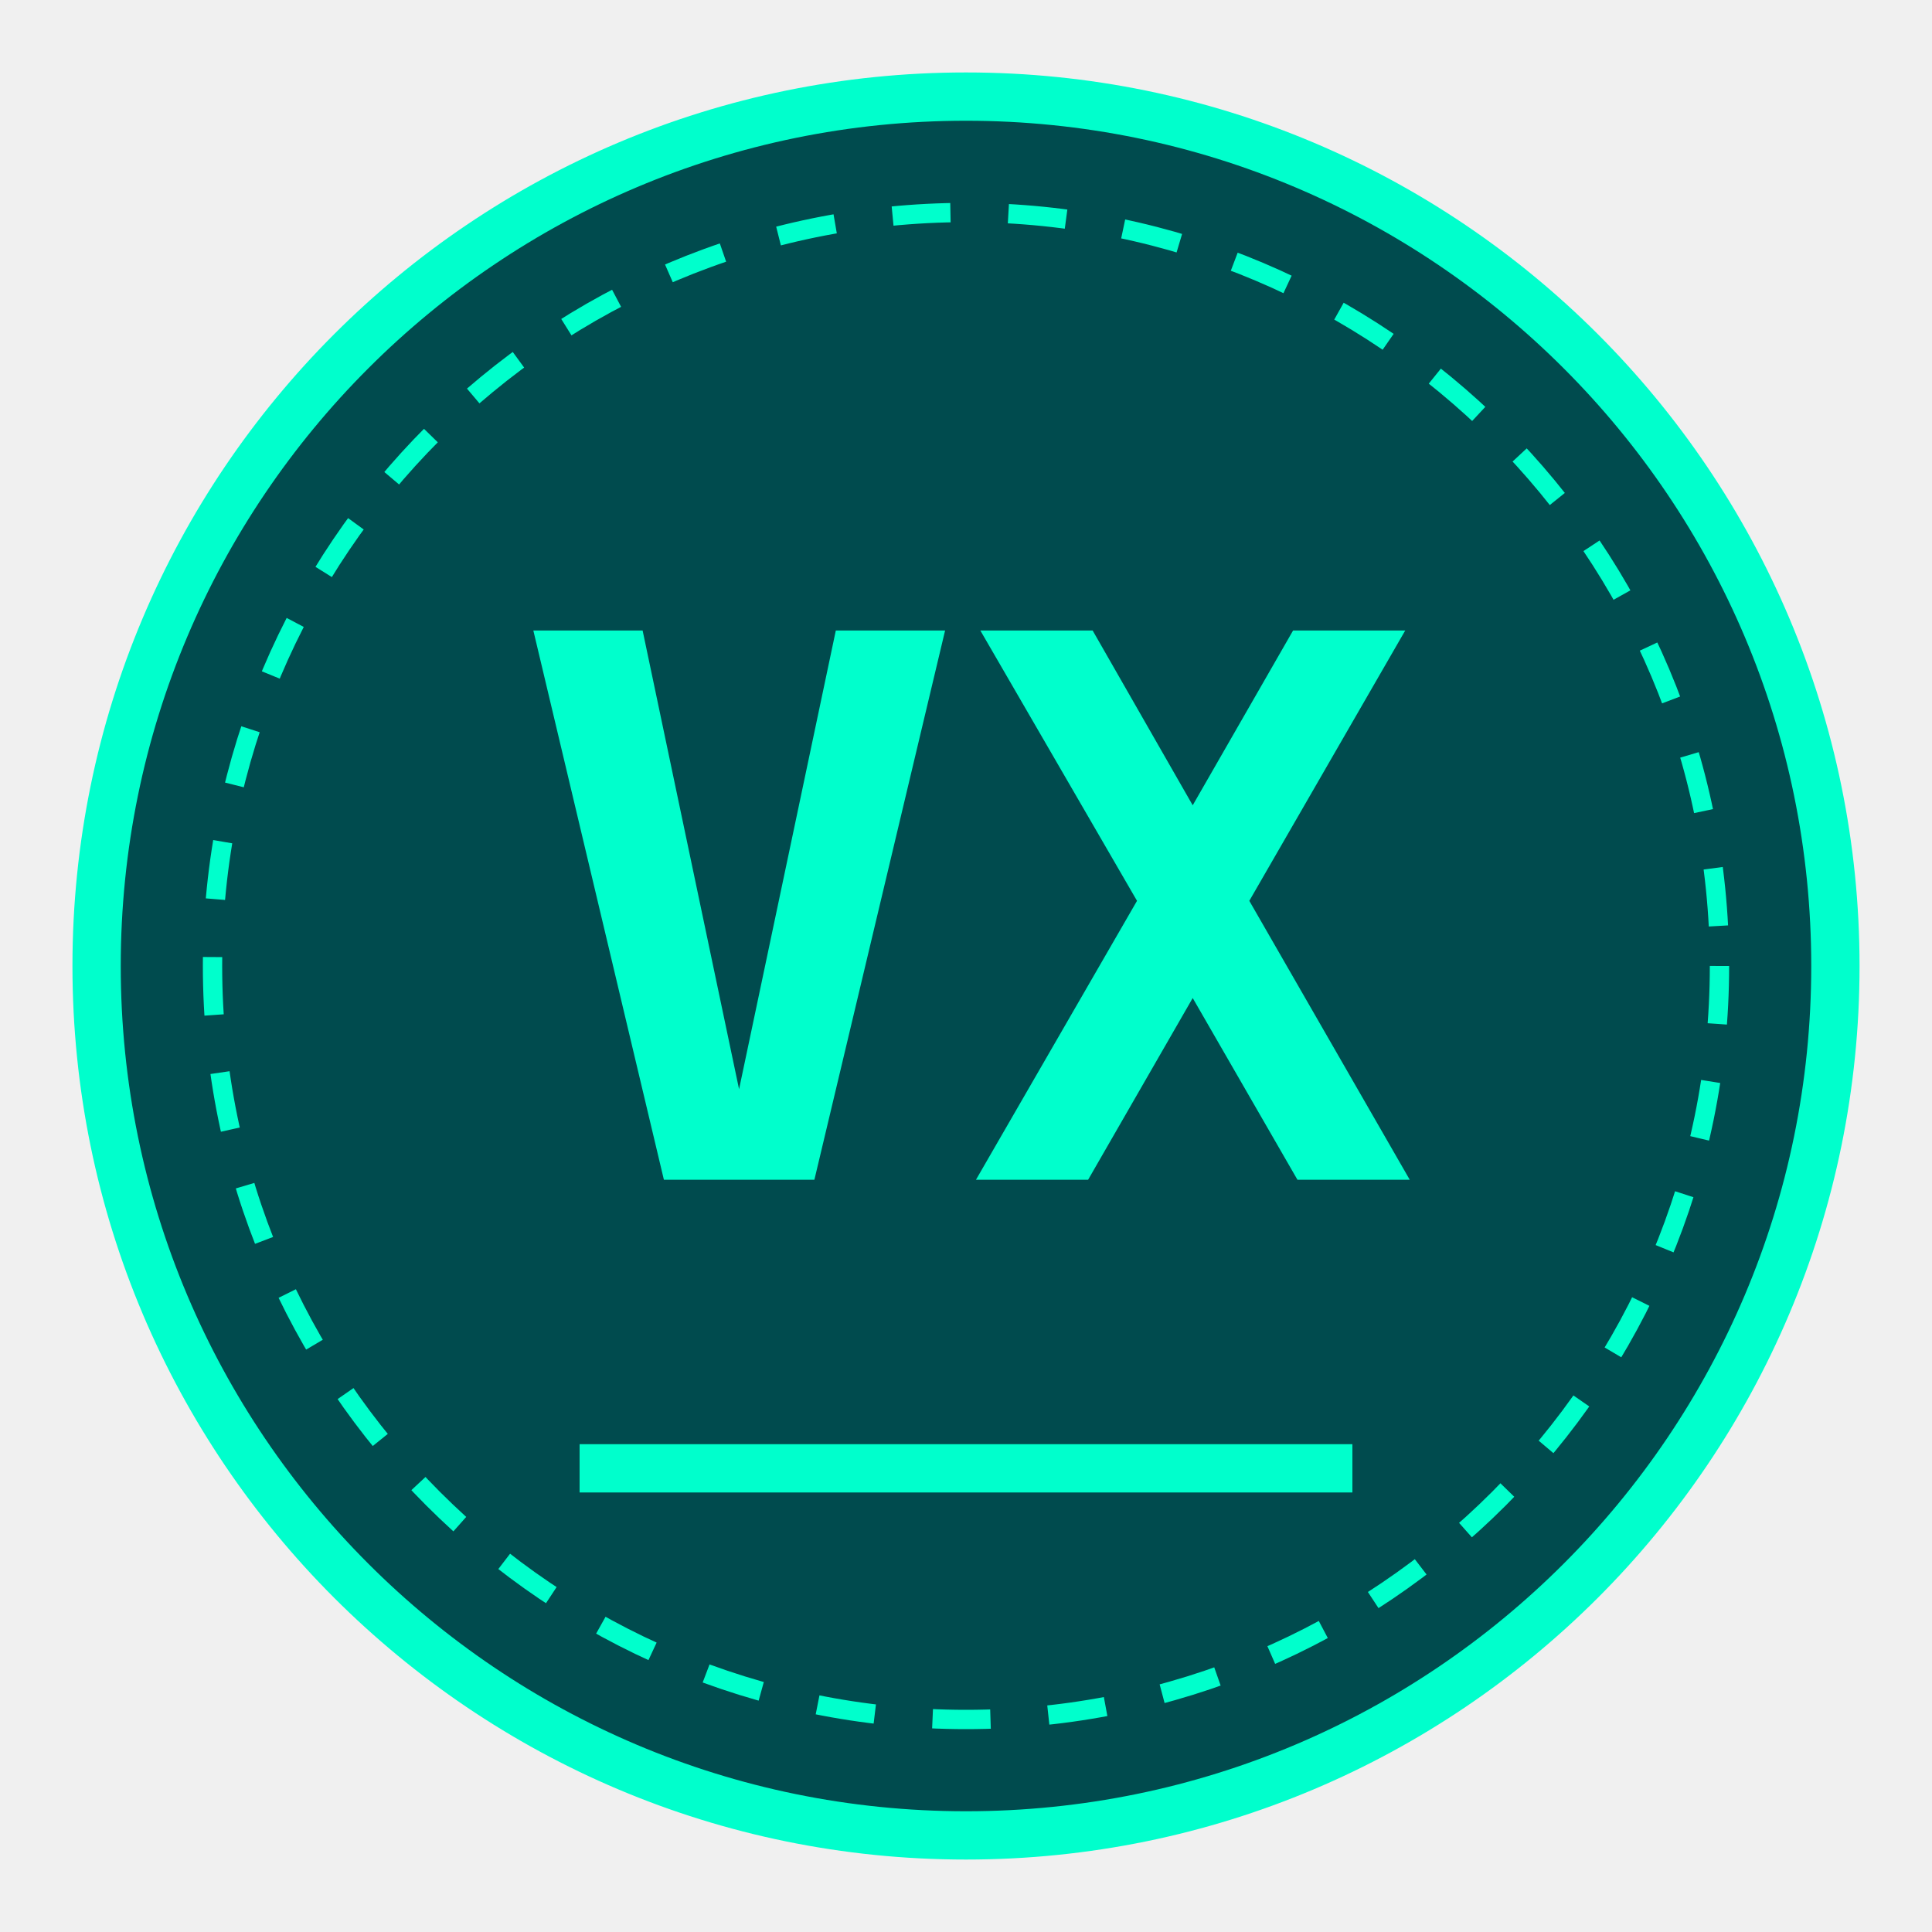
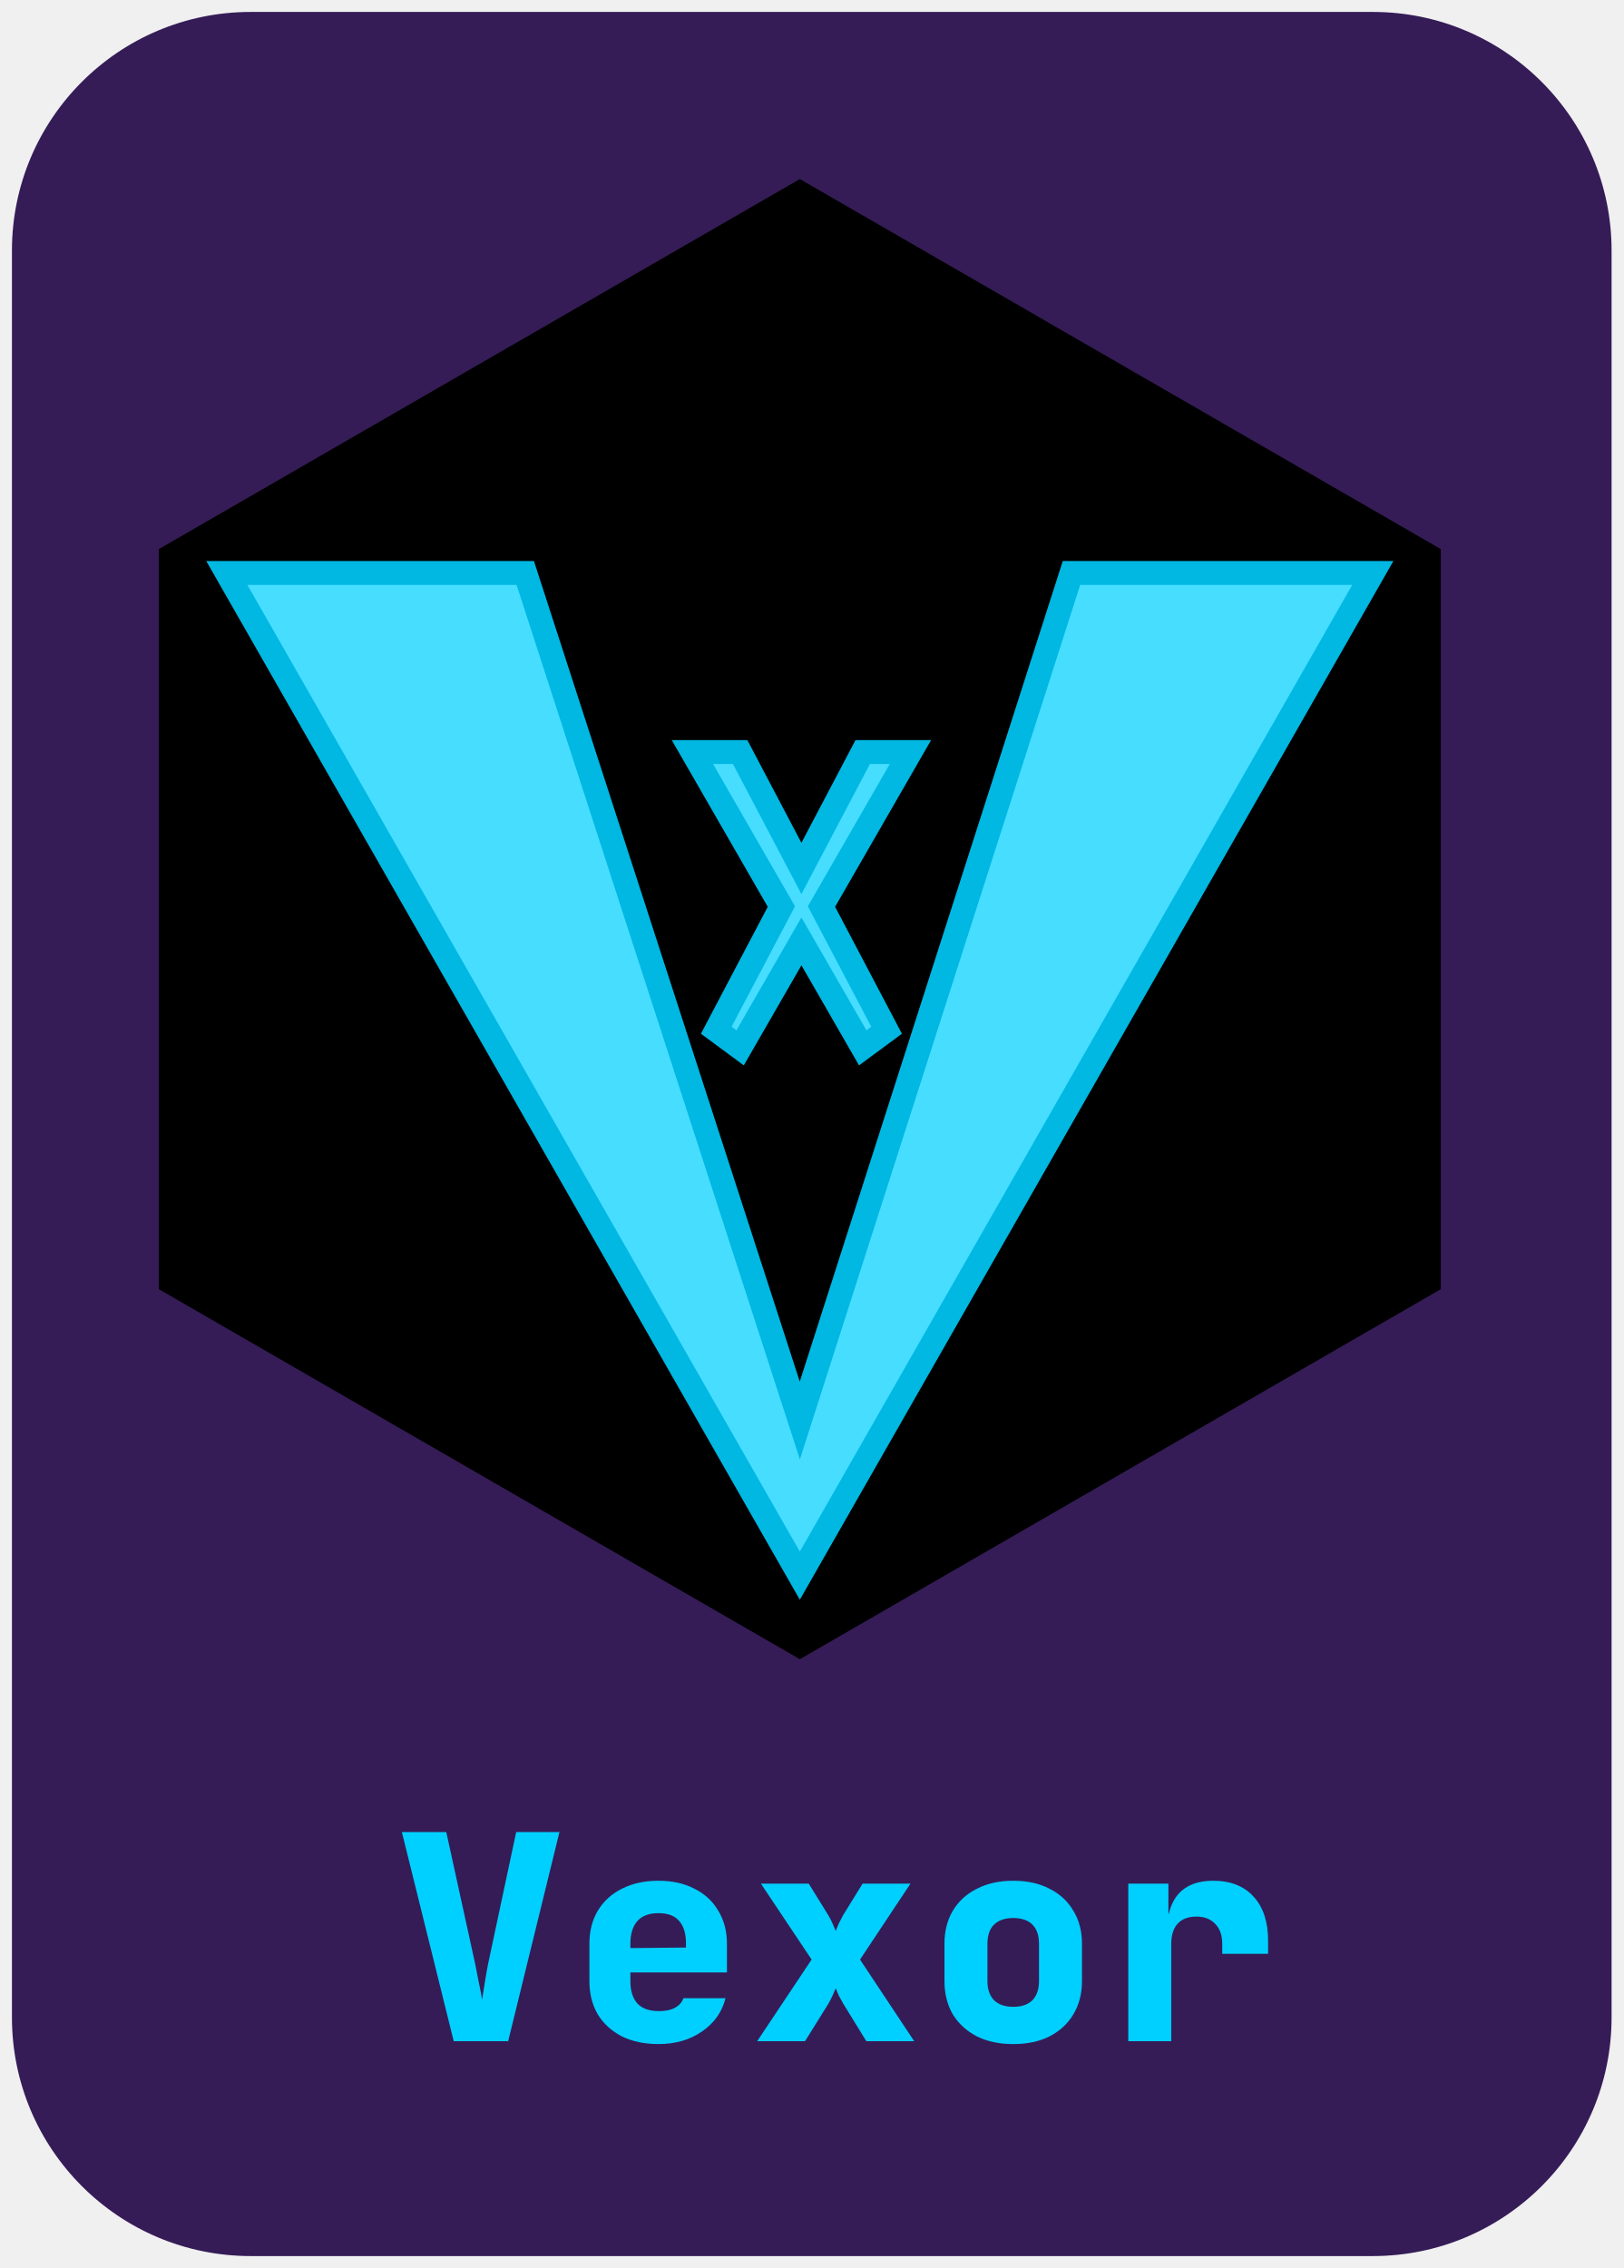
- <svg xmlns="http://www.w3.org/2000/svg" width="200" height="200" viewBox="0 0 200 200">
-   <circle cx="100" cy="100" r="90" fill="#004B4E" stroke="#00ffcc" stroke-width="5" />
-   <circle cx="100" cy="100" r="78" fill="none" stroke="#00ffcc" stroke-width="2" stroke-dasharray="6,6" />
-   <text x="50%" y="50%" fill="#00ffcc" font-family="'JetBrains Mono', monospace" font-size="78" font-weight="900" text-anchor="middle" dominant-baseline="middle">
-         VX
-     </text>
-   <line x1="60" y1="152" x2="140" y2="152" stroke="#00ffcc" stroke-width="5" />
+ <svg xmlns="http://www.w3.org/2000/svg" width="68" height="95" viewBox="0 0 68 95" fill="none">
+   <g clip-path="url(#clip0_610_19)">
+     <path d="M57.5 0.5L10.5 0.5C4.977 0.5 0.5 4.977 0.5 10.5L0.5 84.5C0.5 90.023 4.977 94.5 10.5 94.5L57.5 94.5C63.023 94.5 67.5 90.023 67.5 84.5L67.5 10.5C67.5 4.977 63.023 0.5 57.5 0.5Z" fill="#351C57" />
+     <path d="M33.5 7.5L60.347 23L60.347 54L33.5 69.5L6.653 54L6.653 23L33.5 7.5Z" fill="black" />
+     <path d="M22 24L9.5 24L33.5 66L57.5 24L44.878 24L33.5 59.5L22 24Z" fill="#46DDFF" />
+     <path d="M31 31.5L33.567 36.376L36.134 31.5L37.134 31.5L38.134 31.5L34.407 37.973L37.134 43.153L36.134 43.891L33.567 39.432L31 43.891L30 43.153L32.727 37.973L29 31.5L30 31.5L31 31.5Z" fill="#46DDFF" />
+     <path d="M22 24L9.5 24L33.5 66L57.5 24L44.878 24L33.5 59.5L22 24Z" stroke="#00B8E2" />
+     <path d="M31 31.5L33.567 36.376L36.134 31.5L37.134 31.5L38.134 31.5L34.407 37.973L37.134 43.153L36.134 43.891L33.567 39.432L31 43.891L30 43.153L32.727 37.973L29 31.5L30 31.5L31 31.5Z" stroke="#00B8E2" />
+     <path d="M19.004 85.5L16.832 76.74L18.692 76.74L19.904 82.272C19.944 82.464 19.992 82.708 20.048 83.004C20.112 83.3 20.16 83.552 20.192 83.76C20.224 83.552 20.264 83.3 20.312 83.004C20.36 82.708 20.404 82.46 20.444 82.26L21.62 76.74L23.432 76.74L21.284 85.5L19.004 85.5ZM27.579 85.62C26.995 85.62 26.483 85.512 26.043 85.296C25.611 85.072 25.275 84.764 25.035 84.372C24.803 83.972 24.687 83.508 24.687 82.98L24.687 81.42C24.687 80.892 24.803 80.432 25.035 80.04C25.275 79.64 25.611 79.332 26.043 79.116C26.483 78.892 26.995 78.78 27.579 78.78C28.163 78.78 28.667 78.892 29.091 79.116C29.523 79.332 29.855 79.64 30.087 80.04C30.327 80.432 30.447 80.892 30.447 81.42L30.447 82.62L26.403 82.62L26.403 82.98C26.403 83.396 26.503 83.712 26.703 83.928C26.903 84.136 27.203 84.24 27.603 84.24C27.883 84.24 28.107 84.192 28.275 84.096C28.451 84 28.567 83.868 28.623 83.7L30.387 83.7C30.243 84.276 29.915 84.74 29.403 85.092C28.899 85.444 28.291 85.62 27.579 85.62ZM28.731 81.696L28.731 81.396C28.731 80.988 28.635 80.676 28.443 80.46C28.259 80.244 27.971 80.136 27.579 80.136C27.187 80.136 26.891 80.248 26.691 80.472C26.499 80.696 26.403 81.012 26.403 81.42L26.403 81.6L28.851 81.576L28.731 81.696ZM31.714 85.5L33.994 82.08L31.87 78.9L33.874 78.9L34.69 80.22C34.754 80.324 34.814 80.44 34.87 80.568C34.926 80.696 34.97 80.8 35.002 80.88C35.034 80.8 35.078 80.696 35.134 80.568C35.198 80.44 35.258 80.324 35.314 80.22L36.13 78.9L38.134 78.9L36.022 82.08L38.29 85.5L36.286 85.5L35.326 83.94C35.262 83.828 35.198 83.712 35.134 83.592C35.078 83.464 35.034 83.36 35.002 83.28C34.97 83.36 34.926 83.464 34.87 83.592C34.814 83.712 34.754 83.828 34.69 83.94L33.718 85.5L31.714 85.5ZM42.438 85.62C41.854 85.62 41.346 85.512 40.914 85.296C40.482 85.072 40.146 84.764 39.906 84.372C39.674 83.972 39.558 83.508 39.558 82.98L39.558 81.42C39.558 80.892 39.674 80.432 39.906 80.04C40.146 79.64 40.482 79.332 40.914 79.116C41.346 78.892 41.854 78.78 42.438 78.78C43.03 78.78 43.538 78.892 43.962 79.116C44.394 79.332 44.726 79.64 44.958 80.04C45.198 80.432 45.318 80.892 45.318 81.42L45.318 82.98C45.318 83.508 45.198 83.972 44.958 84.372C44.726 84.764 44.394 85.072 43.962 85.296C43.538 85.512 43.03 85.62 42.438 85.62ZM42.438 84.06C42.79 84.06 43.058 83.968 43.242 83.784C43.426 83.592 43.518 83.324 43.518 82.98L43.518 81.42C43.518 81.068 43.426 80.8 43.242 80.616C43.058 80.432 42.79 80.34 42.438 80.34C42.094 80.34 41.826 80.432 41.634 80.616C41.45 80.8 41.358 81.068 41.358 81.42L41.358 82.98C41.358 83.324 41.45 83.592 41.634 83.784C41.826 83.968 42.094 84.06 42.438 84.06ZM47.257 85.5L47.257 78.9L48.937 78.9L48.937 80.16L49.393 80.16L48.877 80.928C48.877 80.216 49.041 79.68 49.369 79.32C49.697 78.96 50.177 78.78 50.809 78.78C51.537 78.78 52.101 79 52.501 79.44C52.909 79.88 53.113 80.5 53.113 81.3L53.113 81.84L51.193 81.84L51.193 81.42C51.193 81.06 51.093 80.78 50.893 80.58C50.701 80.38 50.441 80.28 50.113 80.28C49.769 80.28 49.505 80.38 49.321 80.58C49.145 80.78 49.057 81.06 49.057 81.42L49.057 85.5L47.257 85.5Z" fill="#00D0FF" />
+   </g>
+   <defs>
+     <clipPath id="clip0_610_19">
+       <rect width="94" height="67" fill="white" transform="translate(0.5 94.5) rotate(-90)" />
+     </clipPath>
+   </defs>
</svg>
